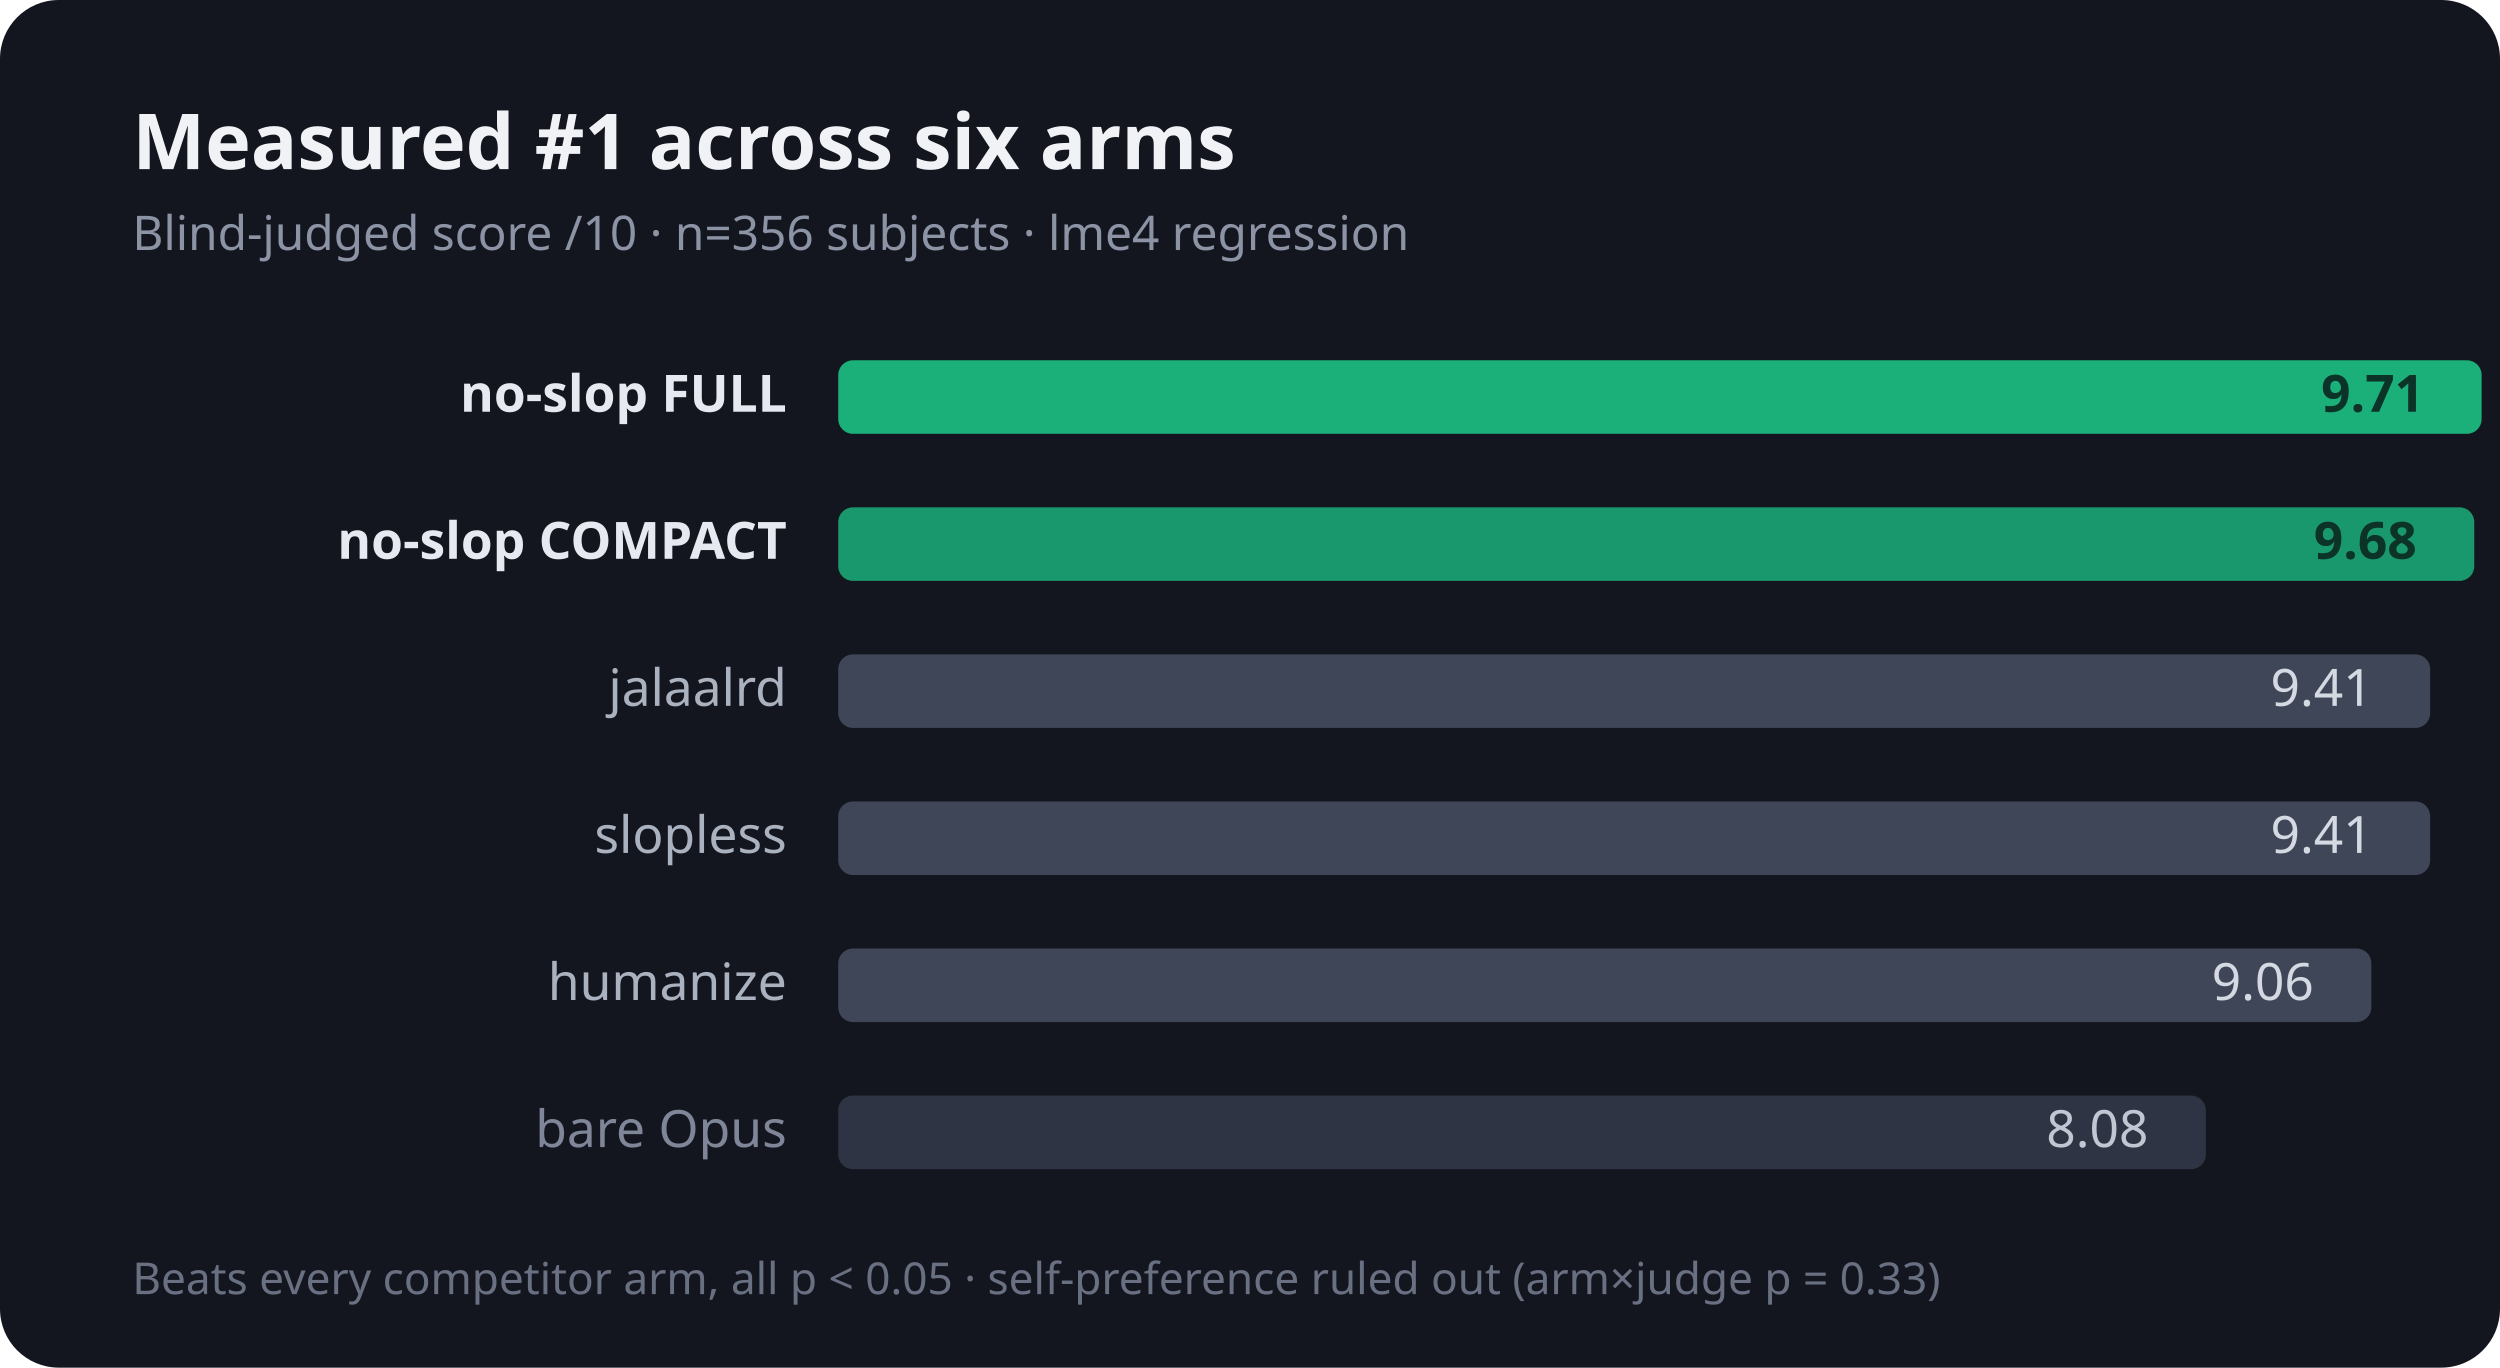
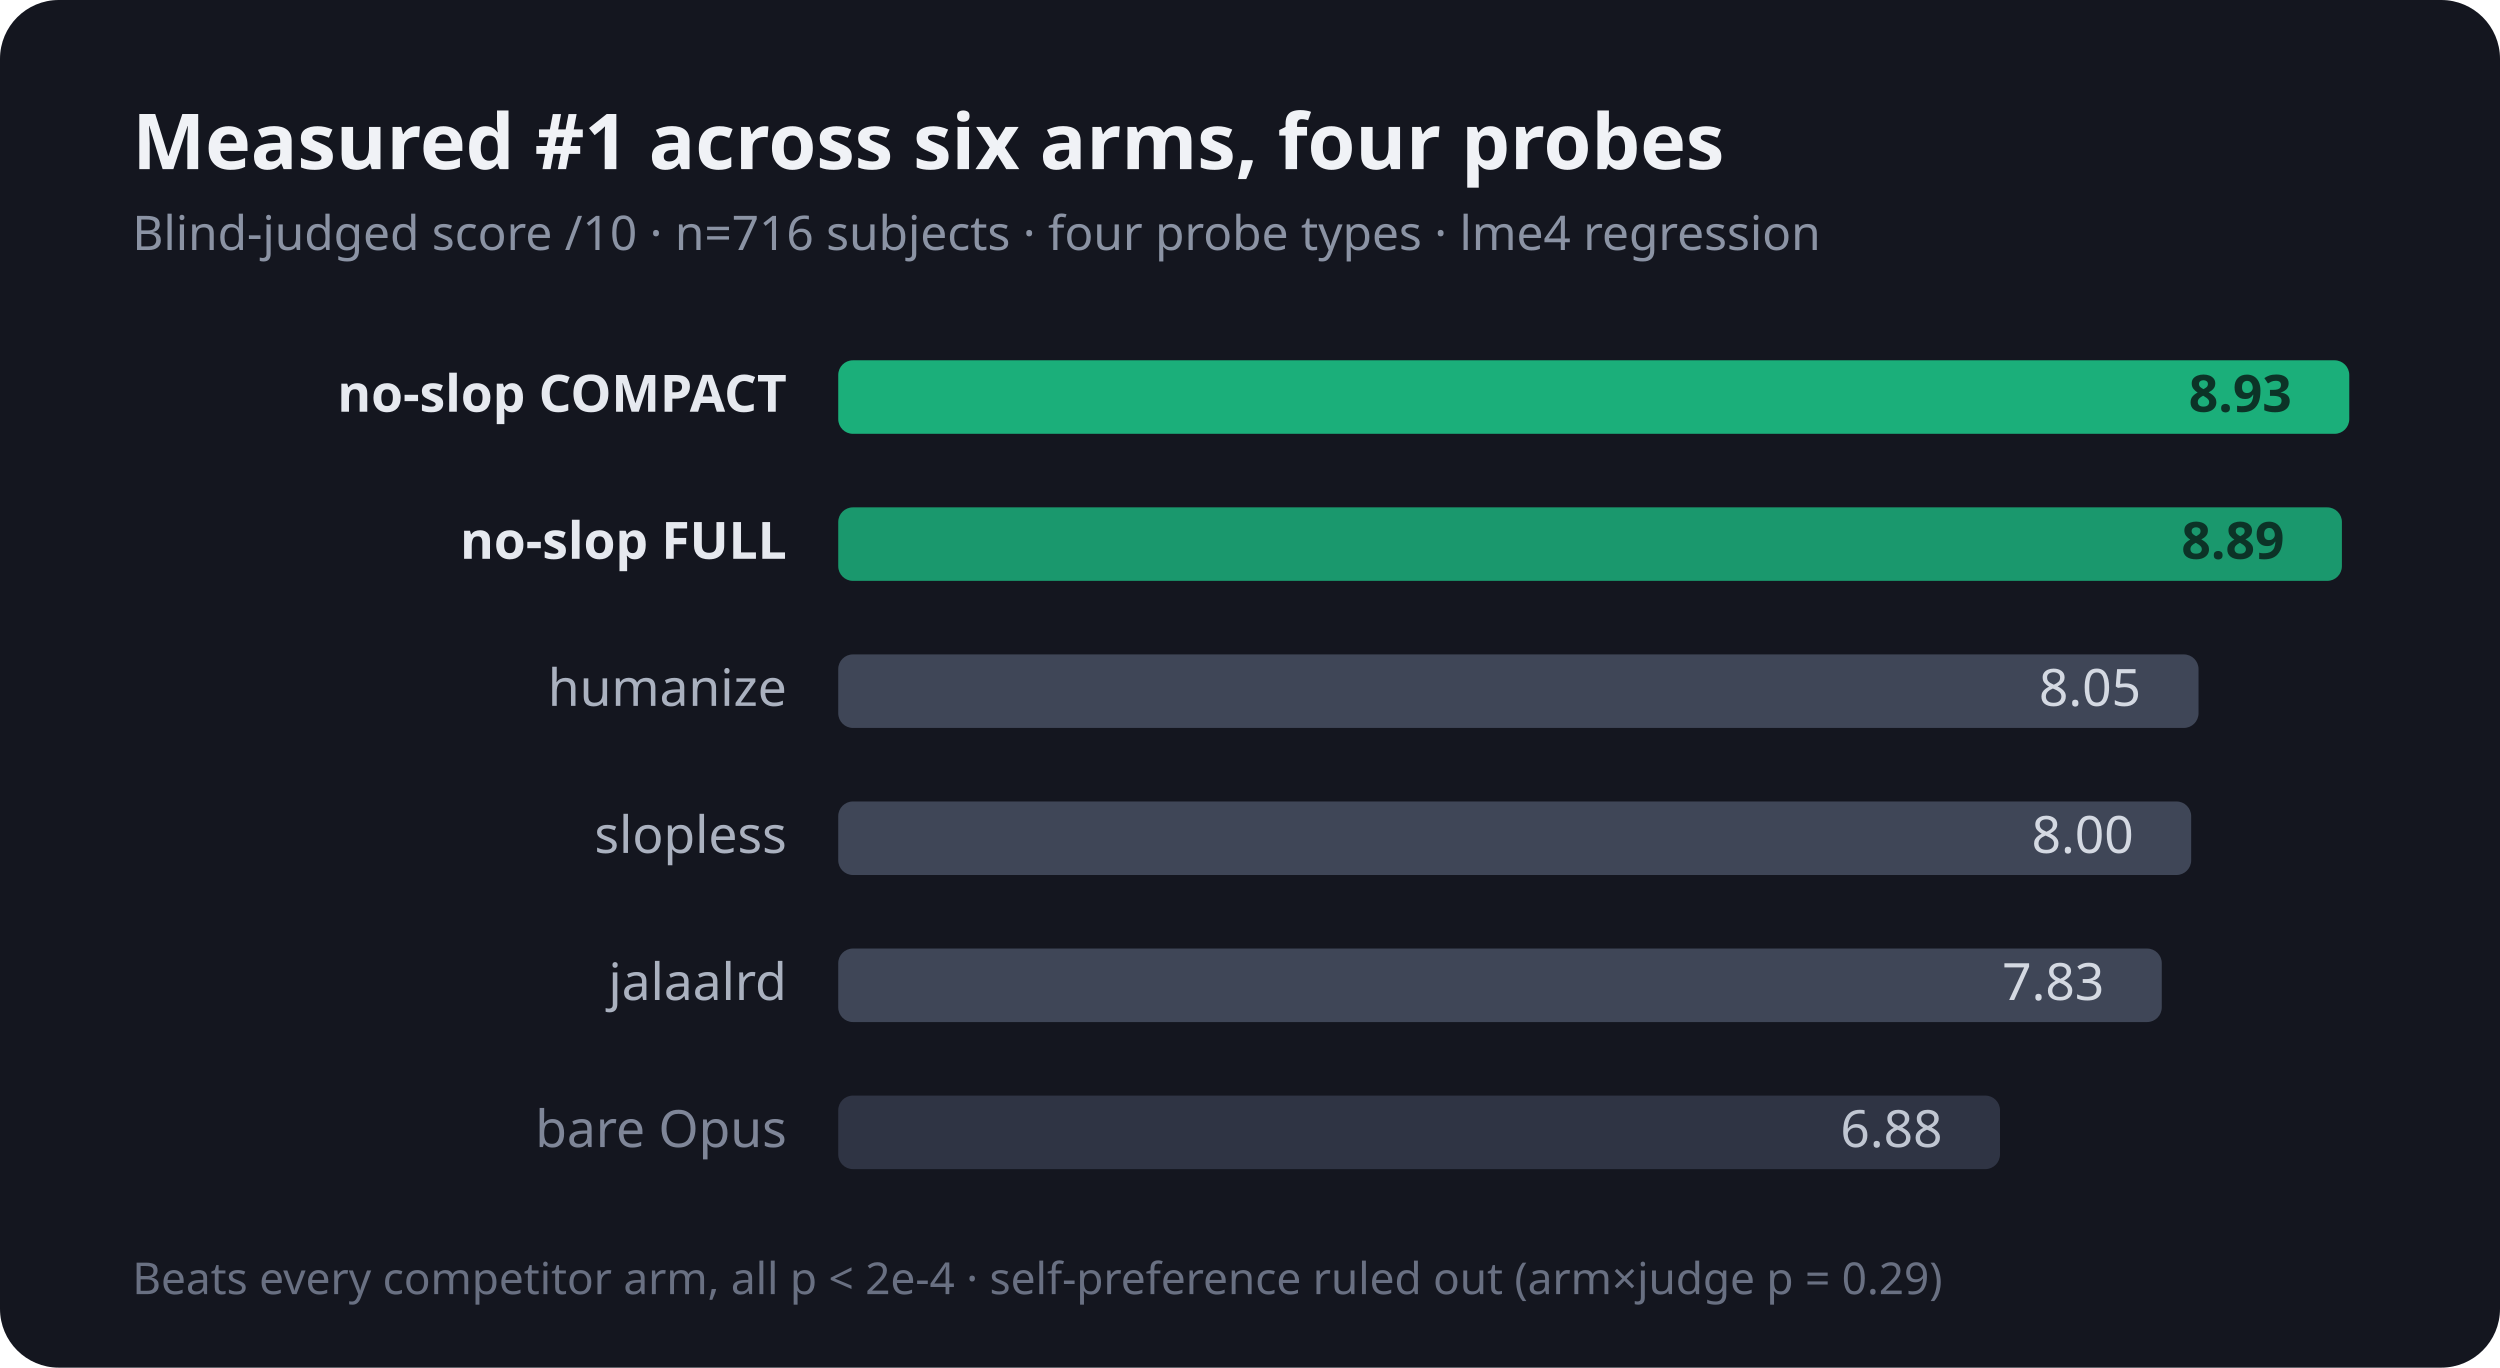
<svg xmlns="http://www.w3.org/2000/svg" width="100%" viewBox="0 0 680 372" role="img" font-family="'Segoe UI',system-ui,-apple-system,sans-serif">
  <rect x="0" y="0" width="680" height="372" rx="16" fill="#14161f" />
-   <text x="36" y="46" fill="#f0f2f6" font-size="21" font-weight="600">Measured #1 across six arms</text>
-   <text x="36" y="68" fill="#8b93a4" font-size="13">Blind-judged score /10 · n=356 subjects · lme4 regression</text>
+   <text x="36" y="46" fill="#f0f2f6" font-size="21" font-weight="600">Measured #1 across six arms, four probes</text>
+   <text x="36" y="68" fill="#8b93a4" font-size="13">Blind-judged score /10 · n=716 subjects · four probe types · lme4 regression</text>
  <g font-size="14">
-     <text x="214" y="112" text-anchor="end" fill="#e6e9ef" font-weight="600">no-slop FULL</text>
-     <rect x="228" y="98" width="447" height="20" rx="4" fill="#1baf7a">
-       <animate attributeName="width" values="0;0;447;447;0" keyTimes="0;0;0.14;0.9;1" dur="6s" repeatCount="indefinite" />
+     <text x="214" y="112" text-anchor="end" fill="#e6e9ef" font-weight="600">no-slop COMPACT</text>
+     <rect x="228" y="98" width="411" height="20" rx="4" fill="#1baf7a">
+       <animate attributeName="width" values="0;0;411;411;0" keyTimes="0;0;0.14;0.9;1" dur="6s" repeatCount="indefinite" />
    </rect>
-     <text x="663" y="112" text-anchor="end" fill="#0c3327" font-weight="600">9.71
+     <text x="627" y="112" text-anchor="end" fill="#0c3327" font-weight="600">8.93
    <animate attributeName="opacity" values="0;0;1;1;0" keyTimes="0;0.1;0.16;0.9;1" dur="6s" repeatCount="indefinite" />
    </text>
-     <text x="214" y="152" text-anchor="end" fill="#e6e9ef" font-weight="600">no-slop COMPACT</text>
-     <rect x="228" y="138" width="445" height="20" rx="4" fill="#1baf7a" opacity="0.85">
-       <animate attributeName="width" values="0;0;445;445;0" keyTimes="0;0.04;0.18;0.9;1" dur="6s" repeatCount="indefinite" />
+     <text x="214" y="152" text-anchor="end" fill="#e6e9ef" font-weight="600">no-slop FULL</text>
+     <rect x="228" y="138" width="409" height="20" rx="4" fill="#1baf7a" opacity="0.85">
+       <animate attributeName="width" values="0;0;409;409;0" keyTimes="0;0.04;0.18;0.9;1" dur="6s" repeatCount="indefinite" />
    </rect>
-     <text x="661" y="152" text-anchor="end" fill="#0c3327" font-weight="600">9.68
+     <text x="625" y="152" text-anchor="end" fill="#0c3327" font-weight="600">8.89
    <animate attributeName="opacity" values="0;0;1;1;0" keyTimes="0;0.14;0.2;0.9;1" dur="6s" repeatCount="indefinite" />
    </text>
-     <text x="214" y="192" text-anchor="end" fill="#aab1bf">jalaalrd</text>
-     <rect x="228" y="178" width="433" height="20" rx="4" fill="#3f4657">
-       <animate attributeName="width" values="0;0;433;433;0" keyTimes="0;0.08;0.22;0.9;1" dur="6s" repeatCount="indefinite" />
+     <text x="214" y="192" text-anchor="end" fill="#aab1bf">humanize</text>
+     <rect x="228" y="178" width="370" height="20" rx="4" fill="#3f4657">
+       <animate attributeName="width" values="0;0;370;370;0" keyTimes="0;0.08;0.22;0.9;1" dur="6s" repeatCount="indefinite" />
    </rect>
-     <text x="649" y="192" text-anchor="end" fill="#d4d9e2">9.41
+     <text x="586" y="192" text-anchor="end" fill="#d4d9e2">8.05
    <animate attributeName="opacity" values="0;0;1;1;0" keyTimes="0;0.18;0.24;0.9;1" dur="6s" repeatCount="indefinite" />
    </text>
    <text x="214" y="232" text-anchor="end" fill="#aab1bf">slopless</text>
-     <rect x="228" y="218" width="433" height="20" rx="4" fill="#3f4657">
-       <animate attributeName="width" values="0;0;433;433;0" keyTimes="0;0.12;0.26;0.9;1" dur="6s" repeatCount="indefinite" />
+     <rect x="228" y="218" width="368" height="20" rx="4" fill="#3f4657">
+       <animate attributeName="width" values="0;0;368;368;0" keyTimes="0;0.12;0.26;0.9;1" dur="6s" repeatCount="indefinite" />
    </rect>
-     <text x="649" y="232" text-anchor="end" fill="#d4d9e2">9.41
+     <text x="584" y="232" text-anchor="end" fill="#d4d9e2">8.00
    <animate attributeName="opacity" values="0;0;1;1;0" keyTimes="0;0.22;0.28;0.9;1" dur="6s" repeatCount="indefinite" />
    </text>
-     <text x="214" y="272" text-anchor="end" fill="#aab1bf">humanize</text>
-     <rect x="228" y="258" width="417" height="20" rx="4" fill="#3f4657">
-       <animate attributeName="width" values="0;0;417;417;0" keyTimes="0;0.16;0.3;0.9;1" dur="6s" repeatCount="indefinite" />
+     <text x="214" y="272" text-anchor="end" fill="#aab1bf">jalaalrd</text>
+     <rect x="228" y="258" width="360" height="20" rx="4" fill="#3f4657">
+       <animate attributeName="width" values="0;0;360;360;0" keyTimes="0;0.16;0.3;0.9;1" dur="6s" repeatCount="indefinite" />
    </rect>
-     <text x="633" y="272" text-anchor="end" fill="#d4d9e2">9.06
+     <text x="576" y="272" text-anchor="end" fill="#d4d9e2">7.83
    <animate attributeName="opacity" values="0;0;1;1;0" keyTimes="0;0.26;0.32;0.9;1" dur="6s" repeatCount="indefinite" />
    </text>
    <text x="214" y="312" text-anchor="end" fill="#7f8698">bare Opus</text>
-     <rect x="228" y="298" width="372" height="20" rx="4" fill="#2f3444">
-       <animate attributeName="width" values="0;0;372;372;0" keyTimes="0;0.2;0.34;0.9;1" dur="6s" repeatCount="indefinite" />
+     <rect x="228" y="298" width="316" height="20" rx="4" fill="#2f3444">
+       <animate attributeName="width" values="0;0;316;316;0" keyTimes="0;0.2;0.34;0.9;1" dur="6s" repeatCount="indefinite" />
    </rect>
-     <text x="588" y="312" text-anchor="end" fill="#c0c6d2">8.08
+     <text x="532" y="312" text-anchor="end" fill="#c0c6d2">6.88
    <animate attributeName="opacity" values="0;0;1;1;0" keyTimes="0;0.3;0.36;0.9;1" dur="6s" repeatCount="indefinite" />
    </text>
  </g>
-   <text x="36" y="352" font-size="12" fill="#697082">Beats every competitor arm, all p &lt; 0.05 · self-preference ruled out (arm×judge p = 0.33)</text>
+   <text x="36" y="352" font-size="12" fill="#697082">Beats every competitor arm, all p &lt; 2e-4 · self-preference ruled out (arm×judge p = 0.29)</text>
</svg>
